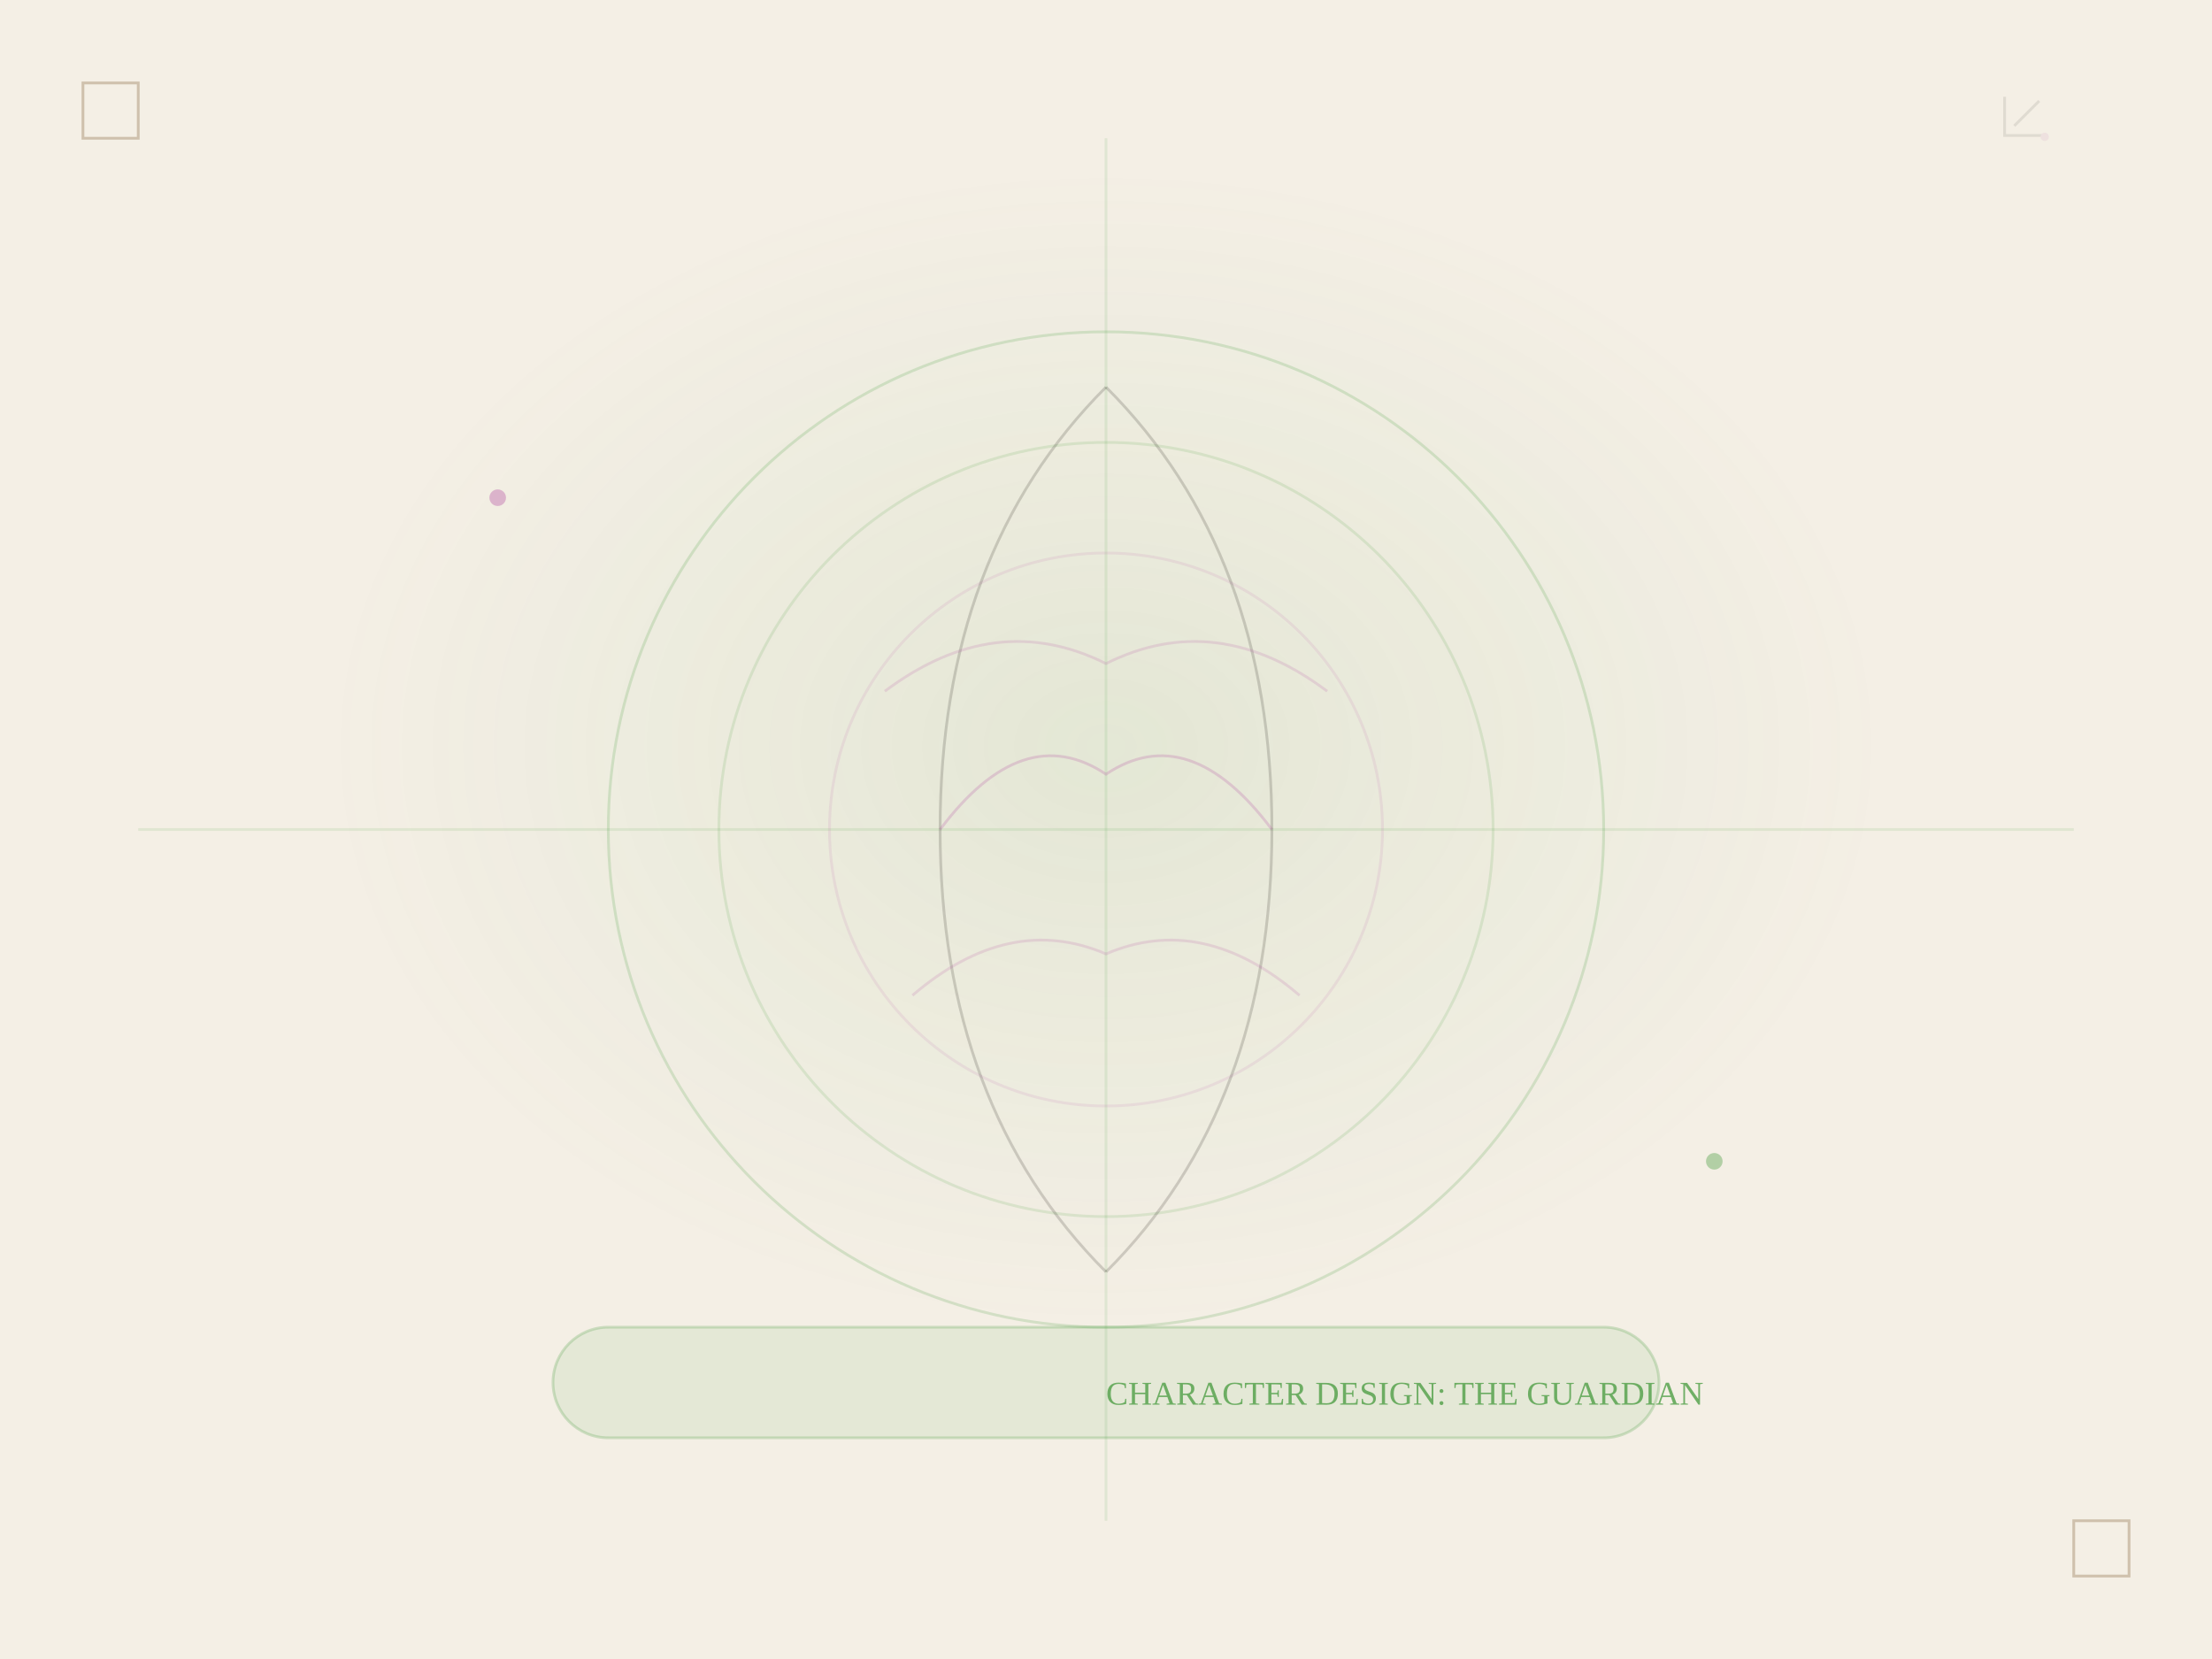
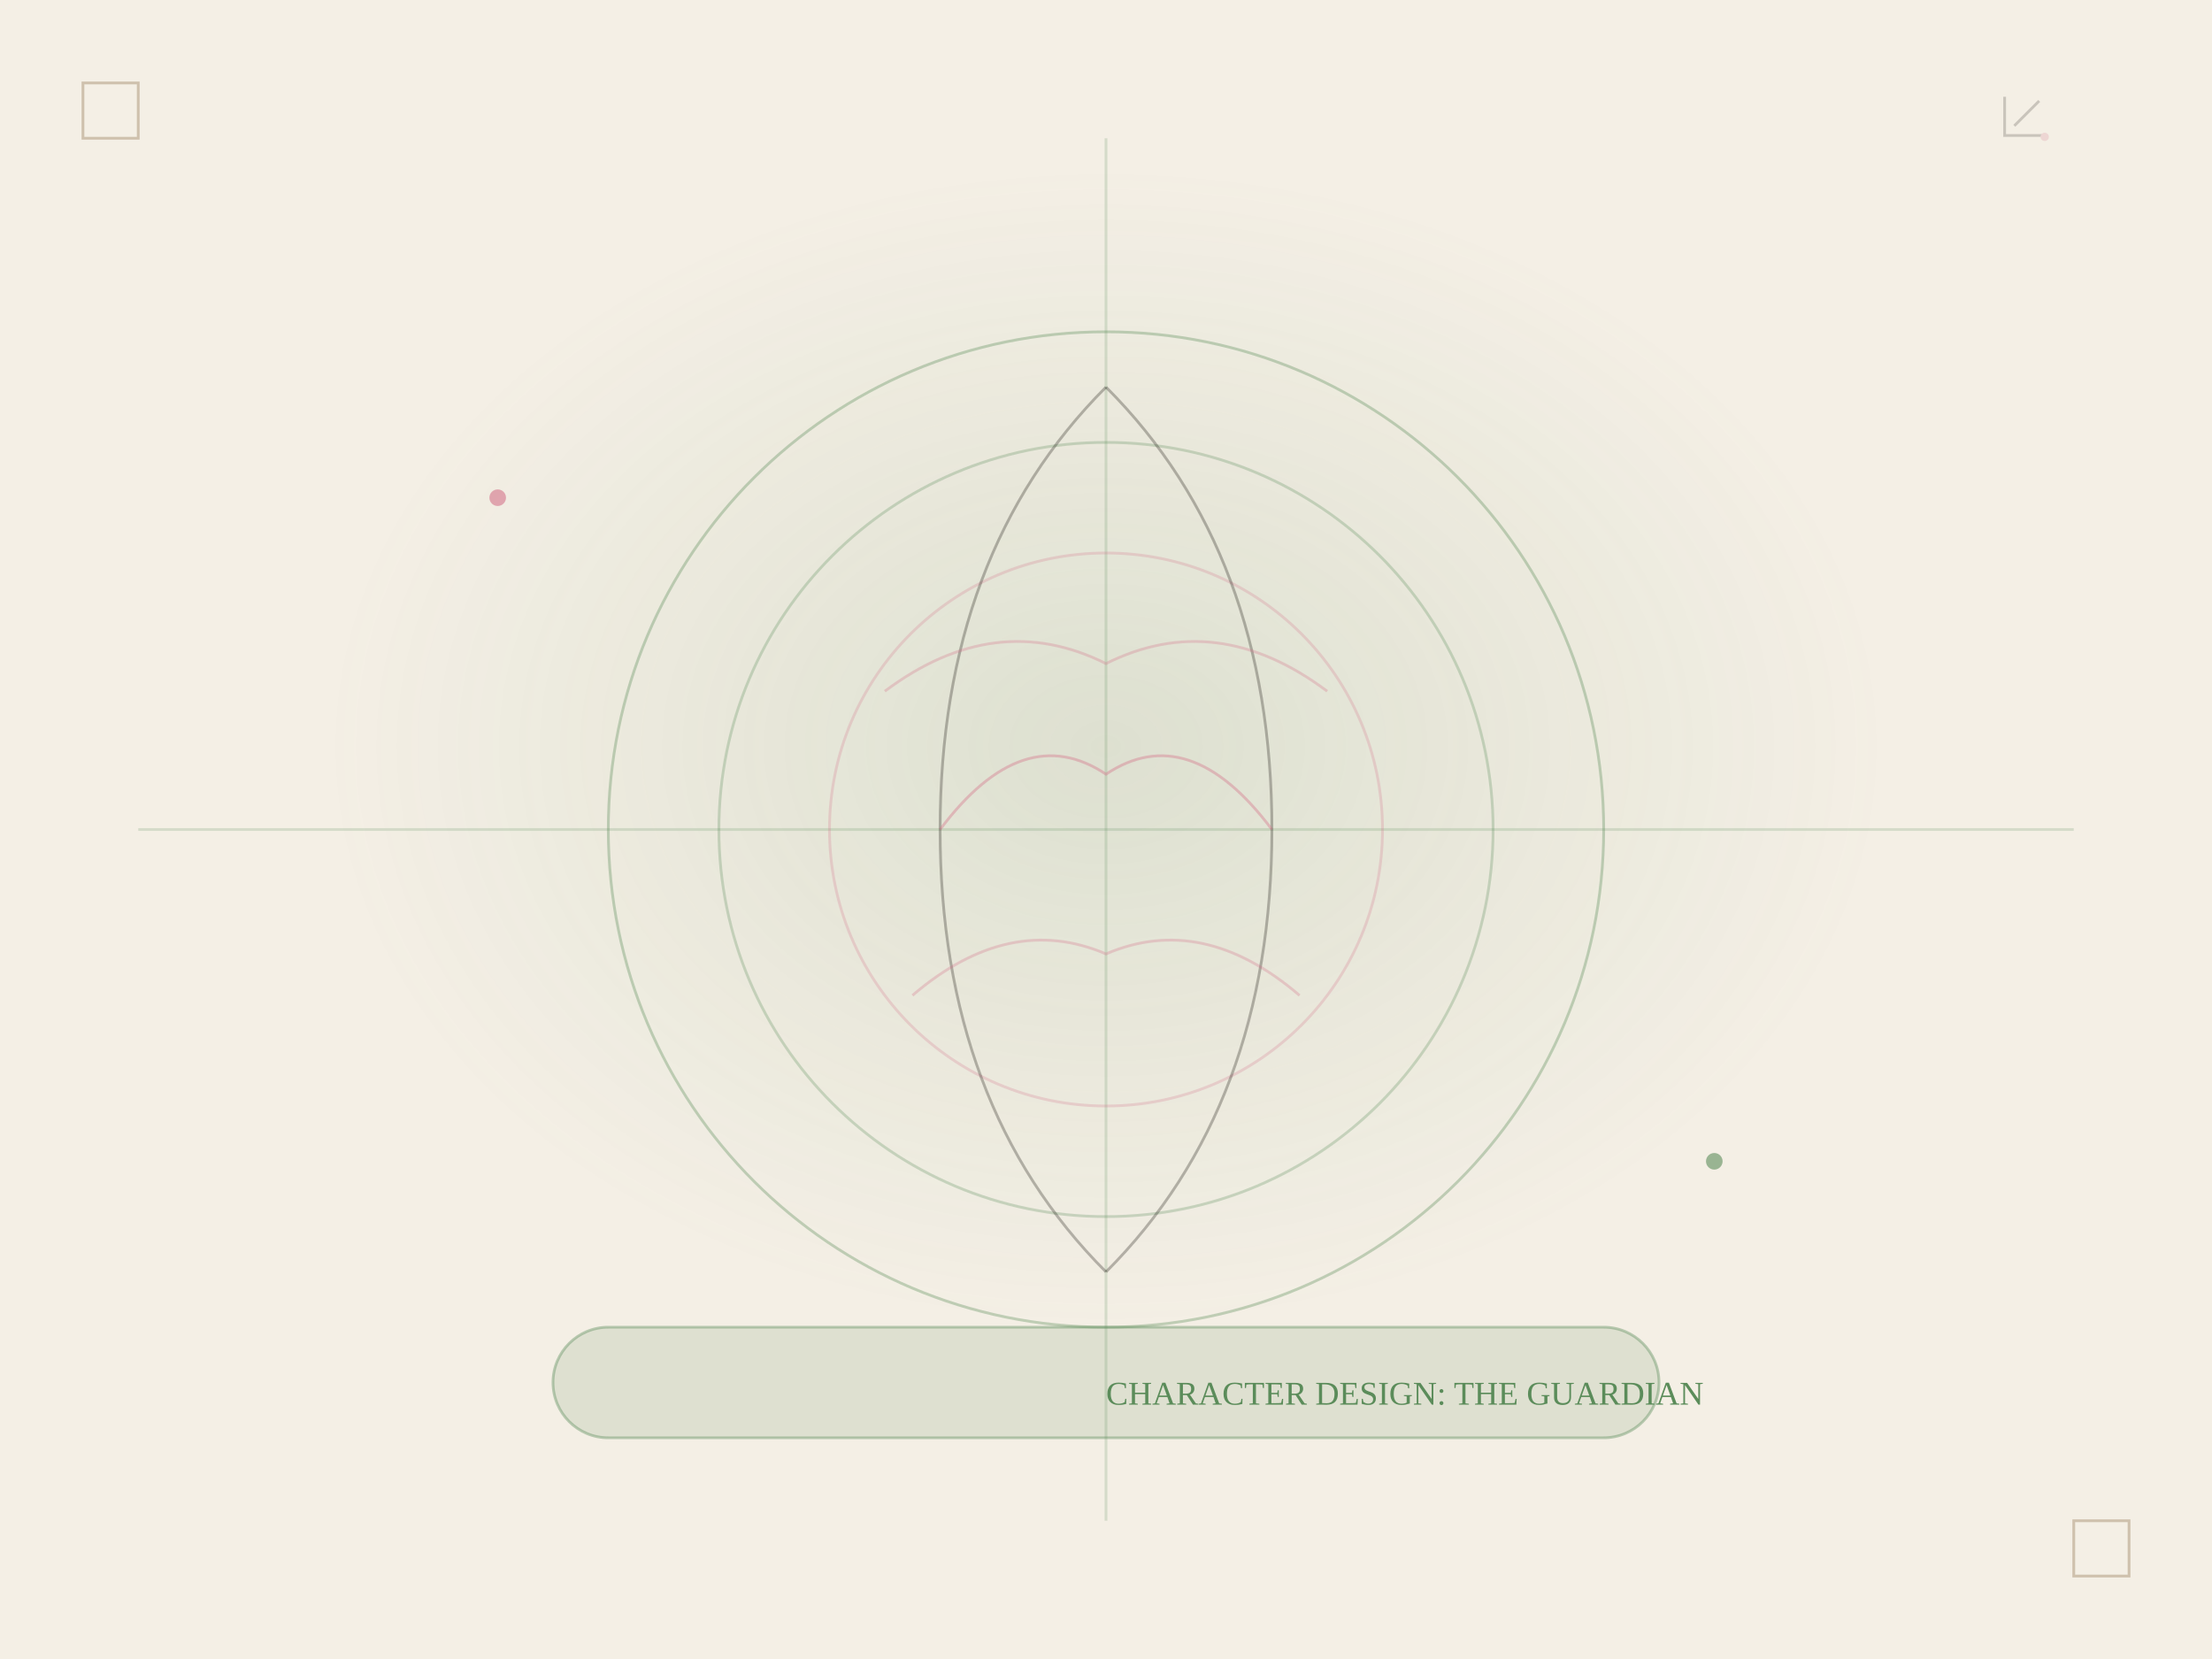
<svg xmlns="http://www.w3.org/2000/svg" viewBox="0 0 800 600" fill="none">
  <rect width="800" height="600" fill="#f4efe5" />
  <defs>
    <linearGradient id="glow" x1="0" y1="0" x2="0" y2="1">
-       <stop offset="0%" stop-color="#4f9f46" stop-opacity="0.12" />
-       <stop offset="100%" stop-color="#4f9f46" stop-opacity="0" />
+       <stop offset="0%" stop-color="#5b8c5a" stop-opacity="0.18" />
+       <stop offset="100%" stop-color="#5b8c5a" stop-opacity="0" />
    </linearGradient>
    <radialGradient id="centerGlow" cx="50%" cy="45%" r="35%">
-       <stop offset="0%" stop-color="#4f9f46" stop-opacity="0.1" />
-       <stop offset="100%" stop-color="#4f9f46" stop-opacity="0" />
+       <stop offset="0%" stop-color="#5b8c5a" stop-opacity="0.15" />
+       <stop offset="100%" stop-color="#5b8c5a" stop-opacity="0" />
    </radialGradient>
  </defs>
  <rect width="800" height="600" fill="url(#centerGlow)" />
  <path d="M 50 50 L 50 30 L 30 30 L 30 50 Z" fill="none" stroke="#cfc1ad" strokeWidth="1.5" />
  <path d="M 750 550 L 750 570 L 770 570 L 770 550 Z" fill="none" stroke="#cfc1ad" strokeWidth="1.5" />
-   <line x1="50" y1="300" x2="750" y2="300" stroke="#4f9f46" strokeWidth="0.5" opacity="0.12" />
-   <line x1="400" y1="50" x2="400" y2="550" stroke="#4f9f46" strokeWidth="0.5" opacity="0.12" />
-   <circle cx="400" cy="300" r="180" fill="none" stroke="#4f9f46" strokeWidth="1.5" opacity="0.2" />
-   <circle cx="400" cy="300" r="140" fill="none" stroke="#4f9f46" strokeWidth="1" opacity="0.15" />
-   <circle cx="400" cy="300" r="100" fill="none" stroke="#b85aa7" strokeWidth="1" opacity="0.12" />
-   <path d="M 400 140 Q 340 200 340 300 Q 340 400 400 460" fill="none" stroke="#1f1a14" strokeWidth="1.5" opacity="0.18" />
-   <path d="M 400 140 Q 460 200 460 300 Q 460 400 400 460" fill="none" stroke="#1f1a14" strokeWidth="1.5" opacity="0.18" />
-   <path d="M 340 300 Q 370 260 400 280 Q 430 260 460 300" fill="none" stroke="#b85aa7" strokeWidth="1.5" opacity="0.25" />
-   <path d="M 320 250 Q 360 220 400 240 Q 440 220 480 250" fill="none" stroke="#b85aa7" strokeWidth="1" opacity="0.18" />
-   <path d="M 330 360 Q 365 330 400 345 Q 435 330 470 360" fill="none" stroke="#b85aa7" strokeWidth="1" opacity="0.18" />
-   <rect x="200" y="480" width="400" height="40" rx="20" fill="#4f9f46" opacity="0.1" />
-   <rect x="200" y="480" width="400" height="40" rx="20" fill="none" stroke="#4f9f46" strokeWidth="1" opacity="0.25" />
-   <text x="400" y="508" fontFamily="system-ui, sans-serif" fontWeight="600" fontSize="14" fill="#4f9f46" textAnchor="middle" letterSpacing="0.15em" opacity="0.8">CHARACTER DESIGN: THE GUARDIAN</text>
-   <circle cx="180" cy="180" r="3" fill="#b85aa7" opacity="0.4" />
-   <circle cx="620" cy="420" r="3" fill="#4f9f46" opacity="0.4" />
-   <g opacity="0.1" transform="translate(720, 30)">
+   <line x1="50" y1="300" x2="750" y2="300" stroke="#5b8c5a" strokeWidth="0.5" opacity="0.2" />
+   <line x1="400" y1="50" x2="400" y2="550" stroke="#5b8c5a" strokeWidth="0.5" opacity="0.2" />
+   <circle cx="400" cy="300" r="180" fill="none" stroke="#5b8c5a" strokeWidth="1.5" opacity="0.35" />
+   <circle cx="400" cy="300" r="140" fill="none" stroke="#5b8c5a" strokeWidth="1" opacity="0.28" />
+   <circle cx="400" cy="300" r="100" fill="none" stroke="#d4738a" strokeWidth="1" opacity="0.25" />
+   <path d="M 400 140 Q 340 200 340 300 Q 340 400 400 460" fill="none" stroke="#1f1a14" strokeWidth="1.5" opacity="0.3" />
+   <path d="M 400 140 Q 460 200 460 300 Q 460 400 400 460" fill="none" stroke="#1f1a14" strokeWidth="1.5" opacity="0.3" />
+   <path d="M 340 300 Q 370 260 400 280 Q 430 260 460 300" fill="none" stroke="#d4738a" strokeWidth="1.5" opacity="0.4" />
+   <path d="M 320 250 Q 360 220 400 240 Q 440 220 480 250" fill="none" stroke="#d4738a" strokeWidth="1" opacity="0.3" />
+   <path d="M 330 360 Q 365 330 400 345 Q 435 330 470 360" fill="none" stroke="#d4738a" strokeWidth="1" opacity="0.3" />
+   <rect x="200" y="480" width="400" height="40" rx="20" fill="#5b8c5a" opacity="0.15" />
+   <rect x="200" y="480" width="400" height="40" rx="20" fill="none" stroke="#5b8c5a" strokeWidth="1" opacity="0.4" />
+   <text x="400" y="508" fontFamily="system-ui, sans-serif" fontWeight="600" fontSize="14" fill="#5b8c5a" textAnchor="middle" letterSpacing="0.15em" opacity="1">CHARACTER DESIGN: THE GUARDIAN</text>
+   <circle cx="180" cy="180" r="3" fill="#d4738a" opacity="0.6" />
+   <circle cx="620" cy="420" r="3" fill="#5b8c5a" opacity="0.6" />
+   <g opacity="0.2" transform="translate(720, 30)">
    <path d="M 5 5 v 14 h 14" stroke="#1f1a14" strokeWidth="2" strokeLinecap="round" strokeLinejoin="round" />
    <line x1="17.5" y1="6.5" x2="8.5" y2="15.5" stroke="#1f1a14" strokeWidth="2" strokeLinecap="round" />
-     <circle cx="19.5" cy="19.5" r="1.5" fill="#b85aa7" />
+     <circle cx="19.5" cy="19.5" r="1.5" fill="#d4738a" />
  </g>
</svg>
